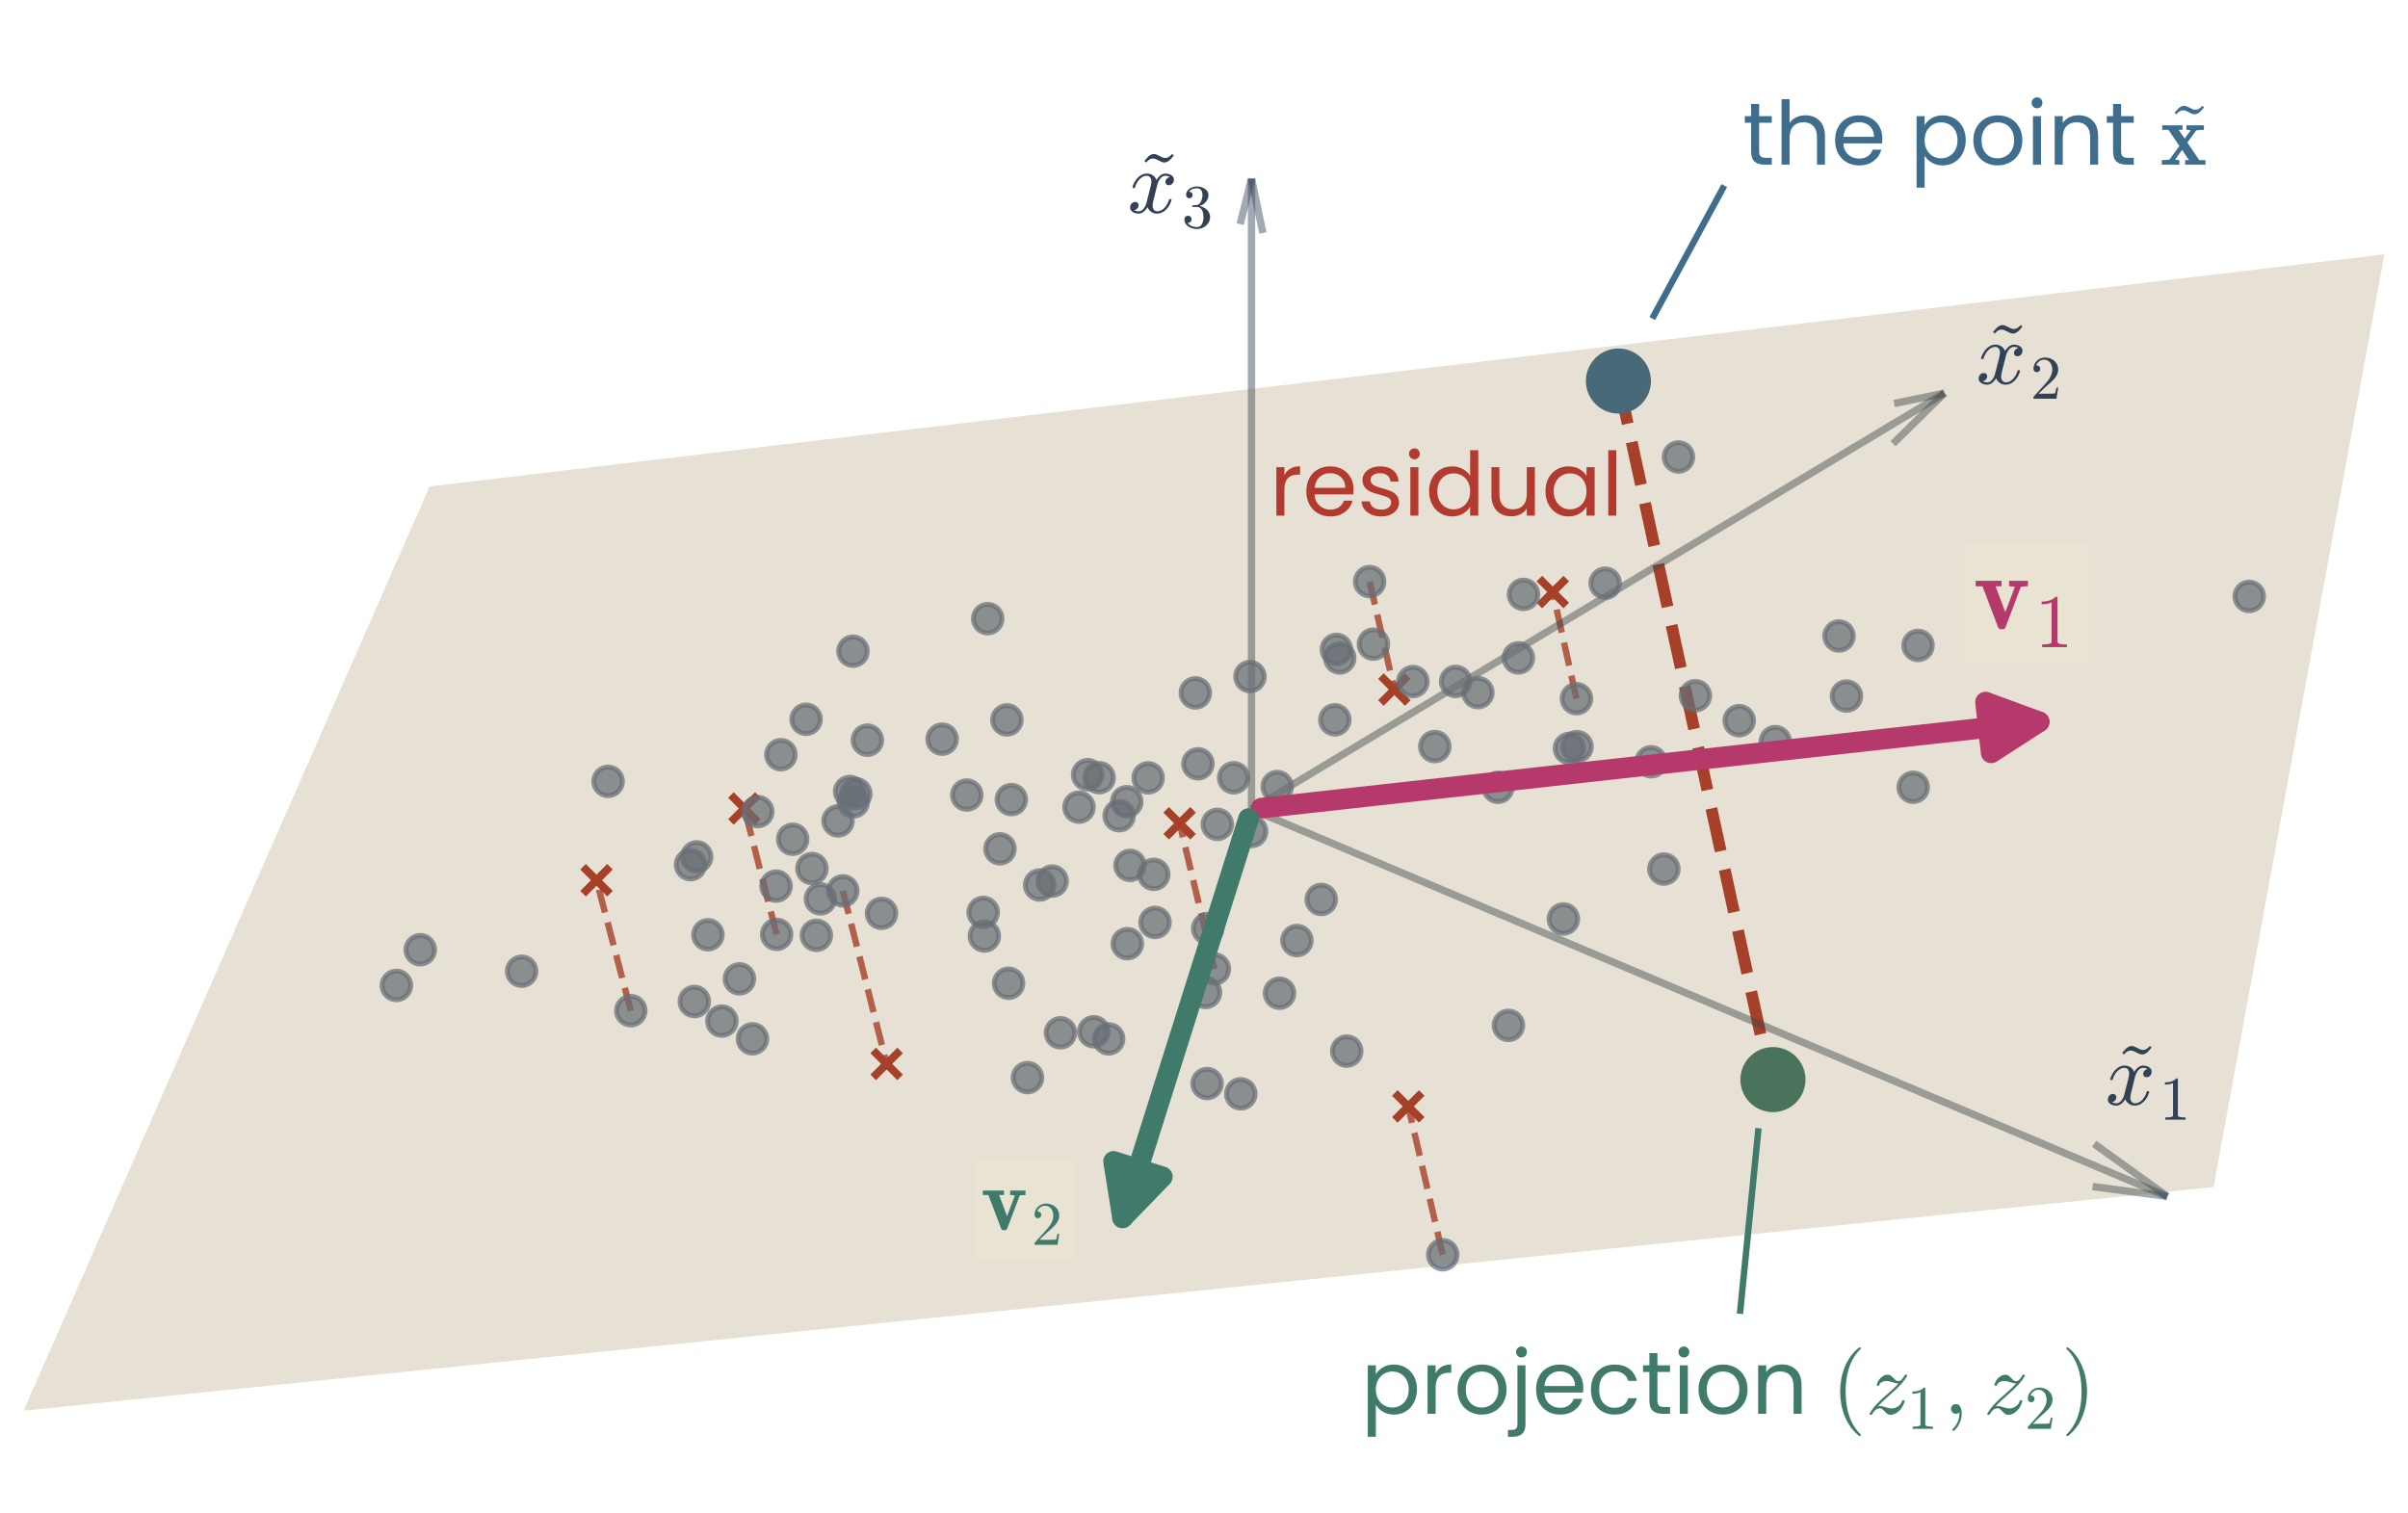
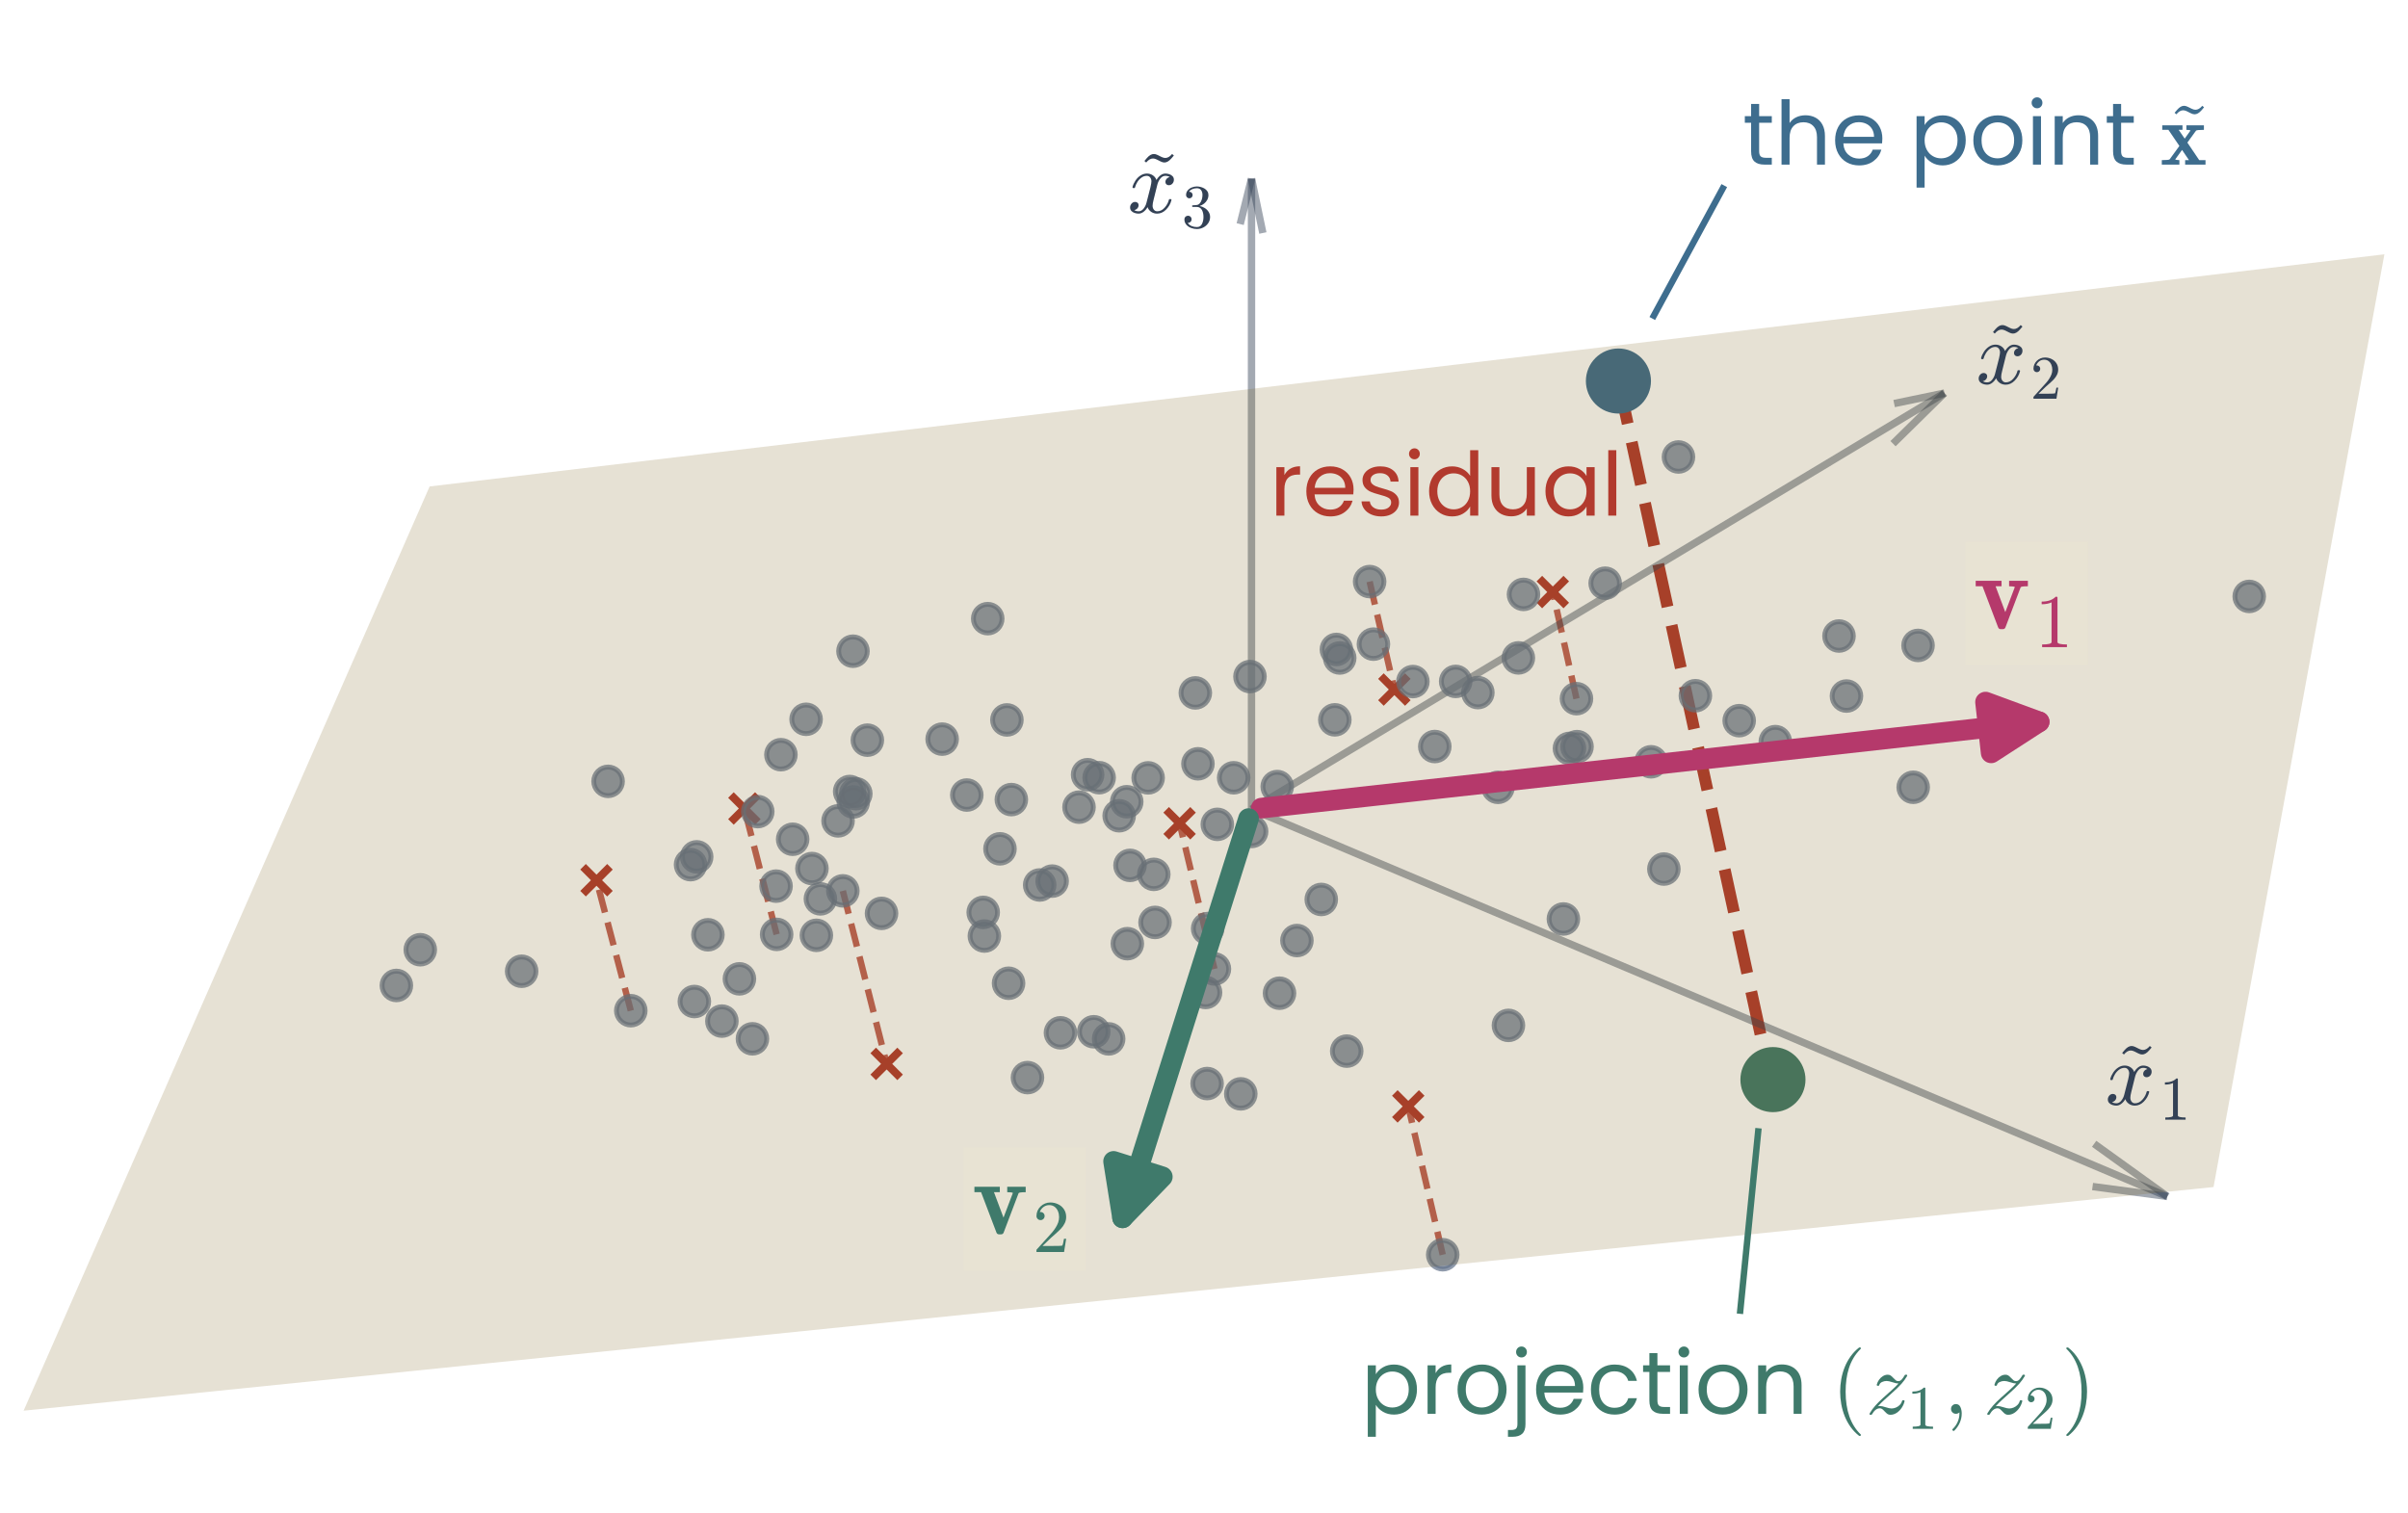
<svg xmlns="http://www.w3.org/2000/svg" xmlns:xlink="http://www.w3.org/1999/xlink" width="490.119pt" height="307.95pt" viewBox="0 0 490.119 307.95" version="1.1" id="svg179">
  <defs id="defs1">
    <style type="text/css" id="style1">*{stroke-linejoin: round; stroke-linecap: butt}</style>
  </defs>
  <g id="figure_1">
    <g id="patch_1">
      <path d="M 0 307.95  L 490.119 307.95  L 490.119 0  L 0 0  L 0 307.95  z " style="fill: none; opacity: 0" id="path1" />
    </g>
    <g id="patch_2">
      <path style="fill: none; opacity: 0" id="path2" />
    </g>
    <g id="axes_1">
      <g id="line2d_1">
        <path d="M 171.551 181.347  L 180.466 216.57  " clip-path="url(#p9cf7cc9d39)" style="fill: none; stroke-dasharray: 4.81,2.08; stroke-dashoffset: 0; stroke: #b23a2e; stroke-opacity: 0.8; stroke-width: 1.3" id="path3" />
      </g>
      <g id="line2d_2">
        <path d="M 247.18 197.246  L 240.094 167.588  " clip-path="url(#p9cf7cc9d39)" style="fill: none; stroke-dasharray: 4.81,2.08; stroke-dashoffset: 0; stroke: #b23a2e; stroke-opacity: 0.8; stroke-width: 1.3" id="path4" />
      </g>
      <g id="line2d_3">
        <path d="M 293.652 255.417  L 286.635 225.224  " clip-path="url(#p9cf7cc9d39)" style="fill: none; stroke-dasharray: 4.81,2.08; stroke-dashoffset: 0; stroke: #b23a2e; stroke-opacity: 0.8; stroke-width: 1.3" id="path5" />
      </g>
      <g id="line2d_4">
        <path d="M 128.391 205.739  L 121.41 179.18  " clip-path="url(#p9cf7cc9d39)" style="fill: none; stroke-dasharray: 4.81,2.08; stroke-dashoffset: 0; stroke: #b23a2e; stroke-opacity: 0.8; stroke-width: 1.3" id="path6" />
      </g>
      <g id="line2d_5">
        <path d="M 158.076 190.204  L 151.511 164.578  " clip-path="url(#p9cf7cc9d39)" style="fill: none; stroke-dasharray: 4.81,2.08; stroke-dashoffset: 0; stroke: #b23a2e; stroke-opacity: 0.8; stroke-width: 1.3" id="path7" />
      </g>
      <g id="line2d_6">
        <path d="M 320.873 142.223  L 316.057 120.519  " clip-path="url(#p9cf7cc9d39)" style="fill: none; stroke-dasharray: 4.81,2.08; stroke-dashoffset: 0; stroke: #b23a2e; stroke-opacity: 0.8; stroke-width: 1.3" id="path8" />
      </g>
      <g id="line2d_7">
        <path d="M 278.773 118.388  L 283.808 140.363  " clip-path="url(#p9cf7cc9d39)" style="fill: none; stroke-dasharray: 4.81,2.08; stroke-dashoffset: 0; stroke: #b23a2e; stroke-opacity: 0.8; stroke-width: 1.3" id="path9" />
      </g>
      <g id="line2d_8">
        <path d="M 329.411 77.562  L 359.362 215.268  " clip-path="url(#p9cf7cc9d39)" style="fill: none; stroke-dasharray: 8.88,3.84; stroke-dashoffset: 0; stroke: #b23a2e; stroke-width: 2.4" id="path10" />
      </g>
      <g id="Path3DCollection_1">
        <defs id="defs10">
          <path id="m18a8444ba0" d="M -2.739 2.739  L 2.739 -2.739  M -2.739 -2.739  L 2.739 2.739  " style="stroke: #b23a2e; stroke-width: 1.6" />
        </defs>
        <g clip-path="url(#p9cf7cc9d39)" id="g10">
          <use xlink:href="#m18a8444ba0" x="316.057" y="120.519" style="fill: #b23a2e; stroke: #b23a2e; stroke-width: 1.6" id="use10" />
        </g>
      </g>
      <g id="Path3DCollection_2">
        <g clip-path="url(#p9cf7cc9d39)" id="g11">
          <use xlink:href="#m18a8444ba0" x="151.511" y="164.578" style="fill: #b23a2e; stroke: #b23a2e; stroke-width: 1.6" id="use11" />
        </g>
      </g>
      <g id="Path3DCollection_3">
        <g clip-path="url(#p9cf7cc9d39)" id="g12">
          <use xlink:href="#m18a8444ba0" x="121.41" y="179.18" style="fill: #b23a2e; stroke: #b23a2e; stroke-width: 1.6" id="use12" />
        </g>
      </g>
      <g id="Path3DCollection_4">
        <g clip-path="url(#p9cf7cc9d39)" id="g13">
          <use xlink:href="#m18a8444ba0" x="283.808" y="140.363" style="fill: #b23a2e; stroke: #b23a2e; stroke-width: 1.6" id="use13" />
        </g>
      </g>
      <g id="Path3DCollection_5">
        <g clip-path="url(#p9cf7cc9d39)" id="g14">
          <use xlink:href="#m18a8444ba0" x="240.094" y="167.588" style="fill: #b23a2e; stroke: #b23a2e; stroke-width: 1.6" id="use14" />
        </g>
      </g>
      <g id="Line3DCollection_1">
        <path d="M 395.774 80.014  L 254.73 164.729  " clip-path="url(#p9cf7cc9d39)" style="fill: none; stroke: #334155; stroke-opacity: 0.45; stroke-width: 1.5" id="path14" />
        <path d="M 395.774 80.014  L 385.303 90.317  " clip-path="url(#p9cf7cc9d39)" style="fill: none; stroke: #334155; stroke-opacity: 0.45; stroke-width: 1.5" id="path15" />
        <path d="M 395.774 80.014  L 385.526 82.149  " clip-path="url(#p9cf7cc9d39)" style="fill: none; stroke: #334155; stroke-opacity: 0.45; stroke-width: 1.5" id="path16" />
      </g>
      <g id="Path3DCollection_6">
        <g clip-path="url(#p9cf7cc9d39)" id="g16">
          <use xlink:href="#m18a8444ba0" x="180.466" y="216.57" style="fill: #b23a2e; stroke: #b23a2e; stroke-width: 1.6" id="use16" />
        </g>
      </g>
      <g id="Line3DCollection_2">
        <path d="M 254.73 36.358  L 254.73 164.729  " clip-path="url(#p9cf7cc9d39)" style="fill: none; stroke: #334155; stroke-opacity: 0.45; stroke-width: 1.5" id="path17" />
        <path d="M 254.73 36.358  L 252.424 45.624  " clip-path="url(#p9cf7cc9d39)" style="fill: none; stroke: #334155; stroke-opacity: 0.45; stroke-width: 1.5" id="path18" />
        <path d="M 254.73 36.358  L 257.039 47.43  " clip-path="url(#p9cf7cc9d39)" style="fill: none; stroke: #334155; stroke-opacity: 0.45; stroke-width: 1.5" id="path19" />
      </g>
      <g id="Path3DCollection_7">
        <defs id="defs19">
          <path id="m11663105b5" d="M 0 2.915  C 0.773 2.915 1.515 2.608 2.062 2.062  C 2.608 1.515 2.915 0.773 2.915 0  C 2.915 -0.773 2.608 -1.515 2.062 -2.062  C 1.515 -2.608 0.773 -2.915 0 -2.915  C -0.773 -2.915 -1.515 -2.608 -2.062 -2.062  C -2.608 -1.515 -2.915 -0.773 -2.915 0  C -2.915 0.773 -2.608 1.515 -2.062 2.062  C -1.515 2.608 -0.773 2.915 0 2.915  z " style="stroke: #64748b; stroke-opacity: 0.72" />
        </defs>
        <g clip-path="url(#p9cf7cc9d39)" id="g118">
          <use xlink:href="#m11663105b5" x="173.614" y="132.562" style="fill: #64748b; fill-opacity: 0.72; stroke: #64748b; stroke-opacity: 0.72" id="use19" />
          <use xlink:href="#m11663105b5" x="123.769" y="159.054" style="fill: #64748b; fill-opacity: 0.72; stroke: #64748b; stroke-opacity: 0.72" id="use20" />
          <use xlink:href="#m11663105b5" x="201.04" y="125.934" style="fill: #64748b; fill-opacity: 0.72; stroke: #64748b; stroke-opacity: 0.72" id="use21" />
          <use xlink:href="#m11663105b5" x="341.632" y="93.023" style="fill: #64748b; fill-opacity: 0.72; stroke: #64748b; stroke-opacity: 0.72" id="use22" />
          <use xlink:href="#m11663105b5" x="320.873" y="142.223" style="fill: #64748b; fill-opacity: 0.72; stroke: #64748b; stroke-opacity: 0.72" id="use23" />
          <use xlink:href="#m11663105b5" x="271.691" y="146.53" style="fill: #64748b; fill-opacity: 0.72; stroke: #64748b; stroke-opacity: 0.72" id="use24" />
          <use xlink:href="#m11663105b5" x="174.192" y="161.57" style="fill: #64748b; fill-opacity: 0.72; stroke: #64748b; stroke-opacity: 0.72" id="use25" />
          <use xlink:href="#m11663105b5" x="158.945" y="153.626" style="fill: #64748b; fill-opacity: 0.72; stroke: #64748b; stroke-opacity: 0.72" id="use26" />
          <use xlink:href="#m11663105b5" x="158.076" y="190.204" style="fill: #64748b; fill-opacity: 0.72; stroke: #64748b; stroke-opacity: 0.72" id="use27" />
          <use xlink:href="#m11663105b5" x="229.333" y="163.201" style="fill: #64748b; fill-opacity: 0.72; stroke: #64748b; stroke-opacity: 0.72" id="use28" />
          <use xlink:href="#m11663105b5" x="164.071" y="146.421" style="fill: #64748b; fill-opacity: 0.72; stroke: #64748b; stroke-opacity: 0.72" id="use29" />
          <use xlink:href="#m11663105b5" x="287.576" y="138.741" style="fill: #64748b; fill-opacity: 0.72; stroke: #64748b; stroke-opacity: 0.72" id="use30" />
          <use xlink:href="#m11663105b5" x="221.37" y="157.7" style="fill: #64748b; fill-opacity: 0.72; stroke: #64748b; stroke-opacity: 0.72" id="use31" />
          <use xlink:href="#m11663105b5" x="154.233" y="165.213" style="fill: #64748b; fill-opacity: 0.72; stroke: #64748b; stroke-opacity: 0.72" id="use32" />
          <use xlink:href="#m11663105b5" x="196.779" y="161.841" style="fill: #64748b; fill-opacity: 0.72; stroke: #64748b; stroke-opacity: 0.72" id="use33" />
          <use xlink:href="#m11663105b5" x="128.391" y="205.739" style="fill: #64748b; fill-opacity: 0.72; stroke: #64748b; stroke-opacity: 0.72" id="use34" />
          <use xlink:href="#m11663105b5" x="191.762" y="150.46" style="fill: #64748b; fill-opacity: 0.72; stroke: #64748b; stroke-opacity: 0.72" id="use35" />
          <use xlink:href="#m11663105b5" x="243.296" y="141.051" style="fill: #64748b; fill-opacity: 0.72; stroke: #64748b; stroke-opacity: 0.72" id="use36" />
          <use xlink:href="#m11663105b5" x="170.574" y="167.1" style="fill: #64748b; fill-opacity: 0.72; stroke: #64748b; stroke-opacity: 0.72" id="use37" />
          <use xlink:href="#m11663105b5" x="161.338" y="170.842" style="fill: #64748b; fill-opacity: 0.72; stroke: #64748b; stroke-opacity: 0.72" id="use38" />
          <use xlink:href="#m11663105b5" x="172.94" y="161.123" style="fill: #64748b; fill-opacity: 0.72; stroke: #64748b; stroke-opacity: 0.72" id="use39" />
          <use xlink:href="#m11663105b5" x="309.046" y="133.923" style="fill: #64748b; fill-opacity: 0.72; stroke: #64748b; stroke-opacity: 0.72" id="use40" />
          <use xlink:href="#m11663105b5" x="176.542" y="150.669" style="fill: #64748b; fill-opacity: 0.72; stroke: #64748b; stroke-opacity: 0.72" id="use41" />
          <use xlink:href="#m11663105b5" x="296.288" y="138.712" style="fill: #64748b; fill-opacity: 0.72; stroke: #64748b; stroke-opacity: 0.72" id="use42" />
          <use xlink:href="#m11663105b5" x="254.415" y="137.726" style="fill: #64748b; fill-opacity: 0.72; stroke: #64748b; stroke-opacity: 0.72" id="use43" />
          <use xlink:href="#m11663105b5" x="106.177" y="197.711" style="fill: #64748b; fill-opacity: 0.72; stroke: #64748b; stroke-opacity: 0.72" id="use44" />
          <use xlink:href="#m11663105b5" x="233.69" y="158.343" style="fill: #64748b; fill-opacity: 0.72; stroke: #64748b; stroke-opacity: 0.72" id="use45" />
          <use xlink:href="#m11663105b5" x="259.961" y="160.116" style="fill: #64748b; fill-opacity: 0.72; stroke: #64748b; stroke-opacity: 0.72" id="use46" />
          <use xlink:href="#m11663105b5" x="279.545" y="131.125" style="fill: #64748b; fill-opacity: 0.72; stroke: #64748b; stroke-opacity: 0.72" id="use47" />
          <use xlink:href="#m11663105b5" x="179.424" y="185.928" style="fill: #64748b; fill-opacity: 0.72; stroke: #64748b; stroke-opacity: 0.72" id="use48" />
          <use xlink:href="#m11663105b5" x="205.848" y="162.766" style="fill: #64748b; fill-opacity: 0.72; stroke: #64748b; stroke-opacity: 0.72" id="use49" />
          <use xlink:href="#m11663105b5" x="165.258" y="176.803" style="fill: #64748b; fill-opacity: 0.72; stroke: #64748b; stroke-opacity: 0.72" id="use50" />
          <use xlink:href="#m11663105b5" x="374.306" y="129.468" style="fill: #64748b; fill-opacity: 0.72; stroke: #64748b; stroke-opacity: 0.72" id="use51" />
          <use xlink:href="#m11663105b5" x="278.773" y="118.388" style="fill: #64748b; fill-opacity: 0.72; stroke: #64748b; stroke-opacity: 0.72" id="use52" />
          <use xlink:href="#m11663105b5" x="141.8" y="174.422" style="fill: #64748b; fill-opacity: 0.72; stroke: #64748b; stroke-opacity: 0.72" id="use53" />
          <use xlink:href="#m11663105b5" x="227.791" y="166.055" style="fill: #64748b; fill-opacity: 0.72; stroke: #64748b; stroke-opacity: 0.72" id="use54" />
          <use xlink:href="#m11663105b5" x="247.18" y="197.246" style="fill: #64748b; fill-opacity: 0.72; stroke: #64748b; stroke-opacity: 0.72" id="use55" />
          <use xlink:href="#m11663105b5" x="272.008" y="132.204" style="fill: #64748b; fill-opacity: 0.72; stroke: #64748b; stroke-opacity: 0.72" id="use56" />
          <use xlink:href="#m11663105b5" x="326.713" y="118.72" style="fill: #64748b; fill-opacity: 0.72; stroke: #64748b; stroke-opacity: 0.72" id="use57" />
          <use xlink:href="#m11663105b5" x="204.944" y="146.55" style="fill: #64748b; fill-opacity: 0.72; stroke: #64748b; stroke-opacity: 0.72" id="use58" />
          <use xlink:href="#m11663105b5" x="310.089" y="120.998" style="fill: #64748b; fill-opacity: 0.72; stroke: #64748b; stroke-opacity: 0.72" id="use59" />
          <use xlink:href="#m11663105b5" x="272.684" y="133.941" style="fill: #64748b; fill-opacity: 0.72; stroke: #64748b; stroke-opacity: 0.72" id="use60" />
          <use xlink:href="#m11663105b5" x="173.678" y="163.241" style="fill: #64748b; fill-opacity: 0.72; stroke: #64748b; stroke-opacity: 0.72" id="use61" />
          <use xlink:href="#m11663105b5" x="85.541" y="193.33" style="fill: #64748b; fill-opacity: 0.72; stroke: #64748b; stroke-opacity: 0.72" id="use62" />
          <use xlink:href="#m11663105b5" x="150.5" y="199.255" style="fill: #64748b; fill-opacity: 0.72; stroke: #64748b; stroke-opacity: 0.72" id="use63" />
          <use xlink:href="#m11663105b5" x="292.036" y="151.967" style="fill: #64748b; fill-opacity: 0.72; stroke: #64748b; stroke-opacity: 0.72" id="use64" />
          <use xlink:href="#m11663105b5" x="146.932" y="207.86" style="fill: #64748b; fill-opacity: 0.72; stroke: #64748b; stroke-opacity: 0.72" id="use65" />
          <use xlink:href="#m11663105b5" x="319.441" y="152.343" style="fill: #64748b; fill-opacity: 0.72; stroke: #64748b; stroke-opacity: 0.72" id="use66" />
          <use xlink:href="#m11663105b5" x="166.165" y="190.396" style="fill: #64748b; fill-opacity: 0.72; stroke: #64748b; stroke-opacity: 0.72" id="use67" />
          <use xlink:href="#m11663105b5" x="223.716" y="158.308" style="fill: #64748b; fill-opacity: 0.72; stroke: #64748b; stroke-opacity: 0.72" id="use68" />
          <use xlink:href="#m11663105b5" x="234.841" y="177.988" style="fill: #64748b; fill-opacity: 0.72; stroke: #64748b; stroke-opacity: 0.72" id="use69" />
          <use xlink:href="#m11663105b5" x="254.752" y="169.253" style="fill: #64748b; fill-opacity: 0.72; stroke: #64748b; stroke-opacity: 0.72" id="use70" />
          <use xlink:href="#m11663105b5" x="247.771" y="167.809" style="fill: #64748b; fill-opacity: 0.72; stroke: #64748b; stroke-opacity: 0.72" id="use71" />
          <use xlink:href="#m11663105b5" x="219.618" y="164.306" style="fill: #64748b; fill-opacity: 0.72; stroke: #64748b; stroke-opacity: 0.72" id="use72" />
          <use xlink:href="#m11663105b5" x="144.087" y="190.285" style="fill: #64748b; fill-opacity: 0.72; stroke: #64748b; stroke-opacity: 0.72" id="use73" />
          <use xlink:href="#m11663105b5" x="229.455" y="192.099" style="fill: #64748b; fill-opacity: 0.72; stroke: #64748b; stroke-opacity: 0.72" id="use74" />
          <use xlink:href="#m11663105b5" x="211.612" y="180.149" style="fill: #64748b; fill-opacity: 0.72; stroke: #64748b; stroke-opacity: 0.72" id="use75" />
          <use xlink:href="#m11663105b5" x="300.799" y="140.985" style="fill: #64748b; fill-opacity: 0.72; stroke: #64748b; stroke-opacity: 0.72" id="use76" />
          <use xlink:href="#m11663105b5" x="157.955" y="180.383" style="fill: #64748b; fill-opacity: 0.72; stroke: #64748b; stroke-opacity: 0.72" id="use77" />
          <use xlink:href="#m11663105b5" x="80.679" y="200.602" style="fill: #64748b; fill-opacity: 0.72; stroke: #64748b; stroke-opacity: 0.72" id="use78" />
          <use xlink:href="#m11663105b5" x="353.991" y="146.703" style="fill: #64748b; fill-opacity: 0.72; stroke: #64748b; stroke-opacity: 0.72" id="use79" />
          <use xlink:href="#m11663105b5" x="390.394" y="131.385" style="fill: #64748b; fill-opacity: 0.72; stroke: #64748b; stroke-opacity: 0.72" id="use80" />
          <use xlink:href="#m11663105b5" x="338.662" y="176.908" style="fill: #64748b; fill-opacity: 0.72; stroke: #64748b; stroke-opacity: 0.72" id="use81" />
          <use xlink:href="#m11663105b5" x="214.152" y="179.361" style="fill: #64748b; fill-opacity: 0.72; stroke: #64748b; stroke-opacity: 0.72" id="use82" />
          <use xlink:href="#m11663105b5" x="200.121" y="185.729" style="fill: #64748b; fill-opacity: 0.72; stroke: #64748b; stroke-opacity: 0.72" id="use83" />
          <use xlink:href="#m11663105b5" x="203.531" y="172.788" style="fill: #64748b; fill-opacity: 0.72; stroke: #64748b; stroke-opacity: 0.72" id="use84" />
          <use xlink:href="#m11663105b5" x="229.999" y="176.159" style="fill: #64748b; fill-opacity: 0.72; stroke: #64748b; stroke-opacity: 0.72" id="use85" />
          <use xlink:href="#m11663105b5" x="336.046" y="155.072" style="fill: #64748b; fill-opacity: 0.72; stroke: #64748b; stroke-opacity: 0.72" id="use86" />
          <use xlink:href="#m11663105b5" x="153.151" y="211.462" style="fill: #64748b; fill-opacity: 0.72; stroke: #64748b; stroke-opacity: 0.72" id="use87" />
          <use xlink:href="#m11663105b5" x="243.825" y="155.481" style="fill: #64748b; fill-opacity: 0.72; stroke: #64748b; stroke-opacity: 0.72" id="use88" />
          <use xlink:href="#m11663105b5" x="251.099" y="158.325" style="fill: #64748b; fill-opacity: 0.72; stroke: #64748b; stroke-opacity: 0.72" id="use89" />
          <use xlink:href="#m11663105b5" x="375.825" y="141.689" style="fill: #64748b; fill-opacity: 0.72; stroke: #64748b; stroke-opacity: 0.72" id="use90" />
          <use xlink:href="#m11663105b5" x="140.555" y="176.009" style="fill: #64748b; fill-opacity: 0.72; stroke: #64748b; stroke-opacity: 0.72" id="use91" />
          <use xlink:href="#m11663105b5" x="260.43" y="202.179" style="fill: #64748b; fill-opacity: 0.72; stroke: #64748b; stroke-opacity: 0.72" id="use92" />
          <use xlink:href="#m11663105b5" x="268.926" y="183.096" style="fill: #64748b; fill-opacity: 0.72; stroke: #64748b; stroke-opacity: 0.72" id="use93" />
          <use xlink:href="#m11663105b5" x="320.983" y="151.987" style="fill: #64748b; fill-opacity: 0.72; stroke: #64748b; stroke-opacity: 0.72" id="use94" />
          <use xlink:href="#m11663105b5" x="245.808" y="189.021" style="fill: #64748b; fill-opacity: 0.72; stroke: #64748b; stroke-opacity: 0.72" id="use95" />
          <use xlink:href="#m11663105b5" x="245.376" y="202.03" style="fill: #64748b; fill-opacity: 0.72; stroke: #64748b; stroke-opacity: 0.72" id="use96" />
          <use xlink:href="#m11663105b5" x="235.093" y="187.77" style="fill: #64748b; fill-opacity: 0.72; stroke: #64748b; stroke-opacity: 0.72" id="use97" />
          <use xlink:href="#m11663105b5" x="345.076" y="141.623" style="fill: #64748b; fill-opacity: 0.72; stroke: #64748b; stroke-opacity: 0.72" id="use98" />
          <use xlink:href="#m11663105b5" x="457.801" y="121.408" style="fill: #64748b; fill-opacity: 0.72; stroke: #64748b; stroke-opacity: 0.72" id="use99" />
          <use xlink:href="#m11663105b5" x="225.655" y="211.478" style="fill: #64748b; fill-opacity: 0.72; stroke: #64748b; stroke-opacity: 0.72" id="use100" />
          <use xlink:href="#m11663105b5" x="389.41" y="160.261" style="fill: #64748b; fill-opacity: 0.72; stroke: #64748b; stroke-opacity: 0.72" id="use101" />
          <use xlink:href="#m11663105b5" x="166.984" y="182.973" style="fill: #64748b; fill-opacity: 0.72; stroke: #64748b; stroke-opacity: 0.72" id="use102" />
          <use xlink:href="#m11663105b5" x="361.344" y="150.968" style="fill: #64748b; fill-opacity: 0.72; stroke: #64748b; stroke-opacity: 0.72" id="use103" />
          <use xlink:href="#m11663105b5" x="215.845" y="210.24" style="fill: #64748b; fill-opacity: 0.72; stroke: #64748b; stroke-opacity: 0.72" id="use104" />
          <use xlink:href="#m11663105b5" x="304.891" y="160.273" style="fill: #64748b; fill-opacity: 0.72; stroke: #64748b; stroke-opacity: 0.72" id="use105" />
          <use xlink:href="#m11663105b5" x="200.357" y="190.541" style="fill: #64748b; fill-opacity: 0.72; stroke: #64748b; stroke-opacity: 0.72" id="use106" />
          <use xlink:href="#m11663105b5" x="318.208" y="187.072" style="fill: #64748b; fill-opacity: 0.72; stroke: #64748b; stroke-opacity: 0.72" id="use107" />
          <use xlink:href="#m11663105b5" x="141.327" y="203.873" style="fill: #64748b; fill-opacity: 0.72; stroke: #64748b; stroke-opacity: 0.72" id="use108" />
          <use xlink:href="#m11663105b5" x="209.132" y="219.36" style="fill: #64748b; fill-opacity: 0.72; stroke: #64748b; stroke-opacity: 0.72" id="use109" />
          <use xlink:href="#m11663105b5" x="252.547" y="222.668" style="fill: #64748b; fill-opacity: 0.72; stroke: #64748b; stroke-opacity: 0.72" id="use110" />
          <use xlink:href="#m11663105b5" x="263.971" y="191.458" style="fill: #64748b; fill-opacity: 0.72; stroke: #64748b; stroke-opacity: 0.72" id="use111" />
          <use xlink:href="#m11663105b5" x="222.621" y="210.026" style="fill: #64748b; fill-opacity: 0.72; stroke: #64748b; stroke-opacity: 0.72" id="use112" />
          <use xlink:href="#m11663105b5" x="245.689" y="220.571" style="fill: #64748b; fill-opacity: 0.72; stroke: #64748b; stroke-opacity: 0.72" id="use113" />
          <use xlink:href="#m11663105b5" x="205.282" y="200.153" style="fill: #64748b; fill-opacity: 0.72; stroke: #64748b; stroke-opacity: 0.72" id="use114" />
          <use xlink:href="#m11663105b5" x="171.551" y="181.347" style="fill: #64748b; fill-opacity: 0.72; stroke: #64748b; stroke-opacity: 0.72" id="use115" />
          <use xlink:href="#m11663105b5" x="307.024" y="208.73" style="fill: #64748b; fill-opacity: 0.72; stroke: #64748b; stroke-opacity: 0.72" id="use116" />
          <use xlink:href="#m11663105b5" x="274.108" y="213.97" style="fill: #64748b; fill-opacity: 0.72; stroke: #64748b; stroke-opacity: 0.72" id="use117" />
          <use xlink:href="#m11663105b5" x="293.652" y="255.417" style="fill: #64748b; fill-opacity: 0.72; stroke: #64748b; stroke-opacity: 0.72" id="use118" />
        </g>
      </g>
      <g id="Path3DCollection_8">
        <g clip-path="url(#p9cf7cc9d39)" id="g119">
          <use xlink:href="#m18a8444ba0" x="286.635" y="225.224" style="fill: #b23a2e; stroke: #b23a2e; stroke-width: 1.6" id="use119" />
        </g>
      </g>
      <g id="Line3DCollection_3">
        <path d="M 441.138 243.559  L 254.73 164.729  " clip-path="url(#p9cf7cc9d39)" style="fill: none; stroke: #334155; stroke-opacity: 0.45; stroke-width: 1.5" id="path119" />
        <path d="M 441.138 243.559  L 425.914 241.536  " clip-path="url(#p9cf7cc9d39)" style="fill: none; stroke: #334155; stroke-opacity: 0.45; stroke-width: 1.5" id="path120" />
        <path d="M 441.138 243.559  L 426.236 232.834  " clip-path="url(#p9cf7cc9d39)" style="fill: none; stroke: #334155; stroke-opacity: 0.45; stroke-width: 1.5" id="path121" />
      </g>
      <g id="Path3DCollection_9" transform="translate(1.5,4.5)">
        <defs id="defs121">
          <path id="m1f8fed780f" d="m 0,6.124 c 1.624,0 3.182,-0.645 4.33,-1.794 C 5.478,3.182 6.124,1.624 6.124,0 6.124,-1.624 5.478,-3.182 4.33,-4.33 3.182,-5.478 1.624,-6.124 0,-6.124 c -1.624,0 -3.182,0.645 -4.33,1.794 C -5.478,-3.182 -6.124,-1.624 -6.124,0 c 0,1.624 0.645,3.182 1.794,4.33 C -3.182,5.478 -1.624,6.124 0,6.124 Z" style="stroke:#3f7a6b" />
        </defs>
        <g clip-path="url(#p9cf7cc9d39)" id="g121">
          <use xlink:href="#m1f8fed780f" x="359.362" y="215.268" style="fill:#3f7a6b;stroke:#3f7a6b" id="use121" />
        </g>
      </g>
      <g id="Path3DCollection_10">
        <defs id="defs122">
          <path id="me0e3ac54c9" d="M 0 6.124  C 1.624 6.124 3.182 5.478 4.33 4.33  C 5.478 3.182 6.124 1.624 6.124 0  C 6.124 -1.624 5.478 -3.182 4.33 -4.33  C 3.182 -5.478 1.624 -6.124 0 -6.124  C -1.624 -6.124 -3.182 -5.478 -4.33 -4.33  C -5.478 -3.182 -6.124 -1.624 -6.124 0  C -6.124 1.624 -5.478 3.182 -4.33 4.33  C -3.182 5.478 -1.624 6.124 0 6.124  z " style="stroke: #3e6d8e" />
        </defs>
        <g clip-path="url(#p9cf7cc9d39)" id="g122">
          <use xlink:href="#me0e3ac54c9" x="329.411" y="77.562" style="fill: #3e6d8e; stroke: #3e6d8e" id="use122" />
        </g>
      </g>
      <g id="Poly3DCollection_1">
        <path d="M 87.449 99.024  L 485.314 51.768  L 450.537 241.638  L 4.805 287.164  z " clip-path="url(#p9cf7cc9d39)" style="fill: #785d15; fill-opacity: 0.18" id="path122" />
      </g>
    </g>
    <g id="patch_3">
      <path d="M 256.72 164.508  Q 338.214 155.464 415.041 146.938  " style="fill: none; stroke: #b5396b; stroke-width: 4.2; stroke-linecap: round" id="path123" />
      <path d="M 404.131 142.917  L 415.041 146.938  L 405.278 153.254  z " style="fill: #b5396b; stroke: #b5396b; stroke-width: 4.2; stroke-linecap: round" id="path124" />
    </g>
    <g id="patch_4">
      <path d="M 254.129 166.634  Q 240.6 209.506 228.485 247.9  " style="fill: none; stroke: #3f7a6b; stroke-width: 4.2; stroke-linecap: round" id="path125" />
      <path d="M 236.574 239.547  L 228.485 247.9  L 226.656 236.417  z " style="fill: #3f7a6b; stroke: #3f7a6b; stroke-width: 4.2; stroke-linecap: round" id="path126" />
    </g>
    <g id="line2d_9">
      <path d="M 336.612 64.267  L 350.648 38.354  " style="fill: none; stroke: #3e6d8e; stroke-width: 1.3; stroke-linecap: square" id="path127" />
    </g>
    <g id="line2d_10">
      <path d="M 357.858 230.313  L 354.209 266.796  " style="fill: none; stroke: #3f7a6b; stroke-width: 1.3; stroke-linecap: square" id="path128" />
    </g>
    <g id="text_1" transform="translate(7.797352,2.784769)">
      <g id="patch_5">
        <path d="m 392.307,132.601 h 24.86 v -25.08 h -24.86 z" style="opacity:0.85;fill:#e9e3d2" id="path129" />
      </g>
      <g style="fill:#b5396b" transform="matrix(0.22,0,0,-0.22,393.8466,125.3406)" id="g130">
        <defs id="defs129">
          <path id="Cmb10-76" d="M 1466,91 544,2516 H 141 v 325 h 1531 v -325 h -353 l 575,-1532 562,1479 q 0,31 -114,42 -114,11 -223,11 v 325 h 1112 v -325 q -403,0 -428,-60 L 1906,91 Q 1866,-25 1741,-25 h -110 q -125,0 -165,116 z" transform="scale(0.015625)" />
          <path id="Cmr10-31" d="m 594,0 v 225 q 800,0 800,203 V 3788 Q 1063,3628 556,3628 v 225 q 785,0 1185,410 h 90 q 22,0 42,-18 21,-17 21,-39 V 428 q 0,-203 800,-203 V 0 Z" transform="scale(0.015625)" />
        </defs>
        <use xlink:href="#Cmb10-76" transform="translate(0,0.609375)" id="use129" />
        <use xlink:href="#Cmr10-31" transform="matrix(0.7,0,0,0.7,57.14969,-16.39688)" id="use130" />
      </g>
    </g>
-     <g id="text_2" transform="translate(-85.21392,23.94901)">
+     <g id="text_2" transform="translate(-85.21392,23.94901) translate(293.768,222.1791) scale(1.201) translate(-293.768,-222.1791)">
      <g id="patch_6">
        <path d="m 283.418,232.619 h 20.7 v -20.88 h -20.7 z" style="opacity:0.85;fill:#e9e3d2" id="path130" />
      </g>
      <g style="fill:#3f7a6b" transform="matrix(0.18,0,0,-0.18,284.858,226.4991)" id="g132">
        <defs id="defs130">
          <path id="Cmr10-32" d="m 319,0 v 172 q 0,16 12,34 l 994,1100 q 225,244 365,409 141,166 278,382 138,216 218,439 80,223 80,473 0,263 -97,502 -97,239 -289,383 -192,144 -464,144 -278,0 -500,-168 -222,-167 -313,-432 25,6 69,6 144,0 245,-97 102,-97 102,-250 0,-147 -102,-249 -101,-101 -245,-101 -150,0 -252,104 -101,105 -101,246 0,241 90,451 91,211 261,375 171,165 385,252 214,88 454,88 366,0 681,-155 316,-155 500,-438 185,-282 185,-661 0,-278 -122,-528 -122,-250 -313,-455 -190,-204 -487,-464 -297,-259 -390,-346 L 838,519 h 615 q 453,0 758,7 305,8 323,24 75,81 154,591 h 187 L 2694,0 Z" transform="scale(0.015625)" />
        </defs>
        <use xlink:href="#Cmb10-76" transform="translate(0,0.609375)" id="use131" />
        <use xlink:href="#Cmr10-32" transform="matrix(0.7,0,0,0.7,57.14969,-16.39688)" id="use132" />
      </g>
    </g>
    <g id="text_3" transform="translate(-7.5,12)">
      <g style="fill:#3e6d8e" transform="matrix(0.18,0,0,-0.18,362.1707,21.67212)" id="g144">
        <defs id="defs132">
          <path id="Poppins-Regular-74" d="M 1203,3027 V 960 q 0,-256 109,-362 109,-105 378,-105 h 428 V 0 H 1594 Q 1107,0 864,224 621,448 621,960 V 3027 H 166 v 480 h 455 v 883 h 582 v -883 h 915 v -480 z" transform="scale(0.015625)" />
          <path id="Poppins-Regular-68" d="m 2234,3571 q 396,0 716,-170 320,-169 502,-508 183,-339 183,-826 V 0 h -576 v 1984 q 0,525 -263,803 -262,279 -716,279 -461,0 -733,-288 -272,-288 -272,-839 V 0 H 493 v 4736 h 582 V 3008 q 173,269 477,416 304,147 682,147 z" transform="scale(0.015625)" />
          <path id="Poppins-Regular-65" d="m 3693,1888 q 0,-166 -19,-352 H 870 q 32,-518 355,-810 324,-291 785,-291 377,0 630,176 253,176 355,471 h 627 Q 3482,576 3059,259 2637,-58 2010,-58 q -500,0 -894,224 -393,224 -617,637 -224,413 -224,957 0,544 217,953 218,410 612,631 394,221 906,221 499,0 883,-218 384,-217 592,-598 208,-381 208,-861 z m -602,122 q 0,332 -147,572 -147,240 -400,365 -253,125 -560,125 -442,0 -752,-282 -310,-281 -355,-780 z" transform="scale(0.015625)" />
          <path id="Poppins-Regular-20" transform="scale(0.015625)" d="" />
          <path id="Poppins-Regular-70" d="m 1075,2861 q 173,301 515,502 343,202 797,202 467,0 848,-224 381,-224 598,-631 218,-406 218,-944 0,-531 -218,-947 Q 3616,403 3235,172 2854,-58 2387,-58 1939,-58 1596,144 1254,346 1075,646 V -1664 H 493 v 5171 h 582 z M 3456,1766 q 0,397 -160,691 -160,295 -432,448 -272,154 -598,154 -320,0 -592,-157 -272,-156 -436,-454 -163,-298 -163,-688 0,-397 163,-695 164,-297 436,-454 272,-157 592,-157 326,0 598,157 272,157 432,454 160,298 160,701 z" transform="scale(0.015625)" />
          <path id="Poppins-Regular-6f" d="m 2022,-58 q -492,0 -892,224 -400,224 -628,637 -227,413 -227,957 0,538 233,950 234,413 637,634 404,221 903,221 499,0 902,-221 404,-221 637,-631 234,-409 234,-953 0,-544 -240,-957 Q 3341,390 2931,166 2522,-58 2022,-58 Z m 0,512 q 314,0 589,147 275,148 445,442 170,295 170,717 0,422 -167,716 -166,295 -435,439 -269,144 -582,144 -320,0 -586,-144 -266,-144 -426,-439 -160,-294 -160,-716 0,-429 157,-724 157,-294 419,-438 263,-144 576,-144 z" transform="scale(0.015625)" />
          <path id="Poppins-Regular-69" d="m 794,4077 q -167,0 -282,115 -115,115 -115,282 0,166 115,281 115,115 282,115 160,0 272,-115 112,-115 112,-281 0,-167 -112,-282 -112,-115 -272,-115 z m 281,-570 V 0 H 493 v 3507 z" transform="scale(0.015625)" />
          <path id="Poppins-Regular-6e" d="m 2202,3571 q 640,0 1036,-387 397,-387 397,-1117 V 0 h -576 v 1984 q 0,525 -263,803 -262,279 -716,279 -461,0 -733,-288 -272,-288 -272,-839 V 0 H 493 v 3507 h 582 v -499 q 173,269 470,416 298,147 657,147 z" transform="scale(0.015625)" />
          <path id="Cmr10-7e" d="m 531,3769 185,219 q 250,287 500,287 122,0 267,-72 145,-72 290,-144 146,-71 268,-71 256,0 493,287 l 129,-109 -185,-216 q -253,-291 -500,-291 -122,0 -267,73 -145,74 -291,146 -145,72 -267,72 -256,0 -494,-291 z" transform="scale(0.015625)" />
          <path id="Cmb10-78" d="m 109,0 v 325 q 519,0 569,59 l 703,966 -793,1166 H 141 v 325 h 1465 v -325 h -275 l 435,-635 415,582 q 0,28 -109,40 -109,13 -184,13 v 325 h 1268 v -325 q -518,0 -572,-60 L 1959,1594 2816,325 h 456 V 0 H 1797 v 325 h 278 l -500,738 -494,-685 q 0,-22 112,-38 113,-15 188,-15 V 0 Z" transform="scale(0.015625)" />
        </defs>
        <use xlink:href="#Poppins-Regular-74" transform="translate(0,0.90625)" id="use133" />
        <use xlink:href="#Poppins-Regular-68" transform="translate(36.39999,0.90625)" id="use134" />
        <use xlink:href="#Poppins-Regular-65" transform="translate(100.4,0.90625)" id="use135" />
        <use xlink:href="#Poppins-Regular-20" transform="translate(162.4,0.90625)" id="use136" />
        <use xlink:href="#Poppins-Regular-70" transform="translate(189.1,0.90625)" id="use137" />
        <use xlink:href="#Poppins-Regular-6f" transform="translate(256.7,0.90625)" id="use138" />
        <use xlink:href="#Poppins-Regular-69" transform="translate(320.6999,0.90625)" id="use139" />
        <use xlink:href="#Poppins-Regular-6e" transform="translate(345.2999,0.90625)" id="use140" />
        <use xlink:href="#Poppins-Regular-74" transform="translate(409.2999,0.90625)" id="use141" />
        <use xlink:href="#Poppins-Regular-20" transform="translate(445.6999,0.90625)" id="use142" />
        <use xlink:href="#Cmr10-7e" transform="translate(480.2744,0.625)" id="use143" />
        <use xlink:href="#Cmb10-78" transform="translate(472.3999,0.90625)" id="use144" />
      </g>
    </g>
    <g id="text_4" transform="translate(0,-7.5)">
      <g style="fill:#3f7a6b" transform="matrix(0.18,0,0,-0.18,277.012,295.4581)" id="g162">
        <defs id="defs144">
          <path id="Poppins-Regular-72" d="m 1075,2938 q 154,300 438,466 285,167 695,167 v -601 h -154 q -979,0 -979,-1063 V 0 H 493 v 3507 h 582 z" transform="scale(0.015625)" />
          <path id="Poppins-Regular-6a" d="m 806,4077 q -166,0 -278,115 -112,115 -112,282 0,166 112,281 112,115 278,115 167,0 279,-115 112,-115 112,-281 0,-167 -112,-282 -112,-115 -279,-115 z m 288,-4839 q 0,-467 -237,-684 -236,-218 -691,-218 h -339 v 493 H 70 q 244,0 343,96 99,96 99,326 v 4256 h 582 z" transform="scale(0.015625)" />
          <path id="Poppins-Regular-63" d="m 275,1760 q 0,544 217,950 218,407 605,631 388,224 887,224 646,0 1065,-314 420,-313 554,-870 h -627 q -90,320 -349,505 -259,186 -643,186 -499,0 -807,-343 -307,-342 -307,-969 0,-634 307,-980 308,-345 807,-345 384,0 640,179 256,180 352,512 h 627 Q 3462,589 3040,265 2618,-58 1984,-58 1485,-58 1097,166 710,390 492,800 275,1210 275,1760 Z" transform="scale(0.015625)" />
          <path id="Cmr10-28" d="m 1984,-1588 q -356,282 -614,646 -257,364 -422,777 -164,412 -245,862 -81,450 -81,903 0,459 81,909 81,450 248,866 168,416 427,778 260,363 606,635 0,12 32,12 h 59 q 19,0 34,-17 16,-17 16,-39 0,-28 -12,-41 -313,-306 -521,-656 -208,-350 -335,-746 -126,-395 -182,-819 -56,-423 -56,-882 0,-2034 1087,-3091 19,-18 19,-53 0,-15 -17,-35 -17,-21 -33,-21 h -59 q -32,0 -32,12 z" transform="scale(0.015625)" />
          <path id="Cmmi10-7a" d="m 313,-72 q -50,0 -50,59 0,32 12,44 172,297 414,567 242,271 550,547 308,277 619,555 311,278 505,494 h -25 q -141,0 -413,90 -272,91 -428,91 -169,0 -329,-74 -159,-73 -202,-226 -10,-47 -50,-47 h -78 q -50,0 -50,66 v 19 q 50,187 164,349 114,163 281,264 167,102 348,102 128,0 212,-58 85,-57 197,-179 113,-122 183,-175 71,-53 177,-53 141,0 252,128 111,128 220,318 19,19 47,19 h 75 q 22,0 36,-16 14,-15 14,-40 0,-22 -13,-41 -172,-297 -402,-555 -229,-257 -600,-590 -370,-333 -625,-563 -254,-229 -476,-473 50,13 135,13 156,0 426,-90 270,-89 417,-89 160,0 322,69 163,69 281,194 119,125 160,287 15,44 50,44 h 78 q 25,0 40,-20 16,-20 16,-42 0,-7 -6,-19 Q 2738,653 2591,433 2444,213 2230,70 2016,-72 1772,-72 q -122,0 -207,57 -84,56 -198,179 -114,124 -186,178 -72,55 -175,55 -318,0 -572,-447 -21,-22 -43,-22 z" transform="scale(0.015625)" />
          <path id="Cmmi10-3b" d="m 634,-1153 q 0,28 25,53 232,222 360,513 128,290 128,612 v 78 Q 1044,0 891,0 744,0 641,103 538,206 538,353 q 0,150 103,250 103,100 250,100 228,0 325,-211 97,-211 97,-467 0,-356 -143,-676 -142,-321 -401,-577 -25,-13 -41,-13 -31,0 -63,29 -31,28 -31,59 z" transform="scale(0.015625)" />
          <path id="Cmr10-29" d="m 416,-1600 q -57,0 -57,56 0,28 13,41 1094,1069 1094,3103 0,2034 -1082,3091 -25,15 -25,53 0,22 17,39 18,17 40,17 h 59 q 19,0 31,-12 460,-363 766,-882 306,-518 448,-1106 143,-587 143,-1200 0,-453 -77,-892 -77,-439 -244,-865 -167,-427 -423,-788 -256,-361 -613,-643 -12,-12 -31,-12 z" transform="scale(0.015625)" />
        </defs>
        <use xlink:href="#Poppins-Regular-70" transform="translate(0,0.90625)" id="use145" />
        <use xlink:href="#Poppins-Regular-72" transform="translate(67.59999,0.90625)" id="use146" />
        <use xlink:href="#Poppins-Regular-6f" transform="translate(104.9,0.90625)" id="use147" />
        <use xlink:href="#Poppins-Regular-6a" transform="translate(168.9,0.90625)" id="use148" />
        <use xlink:href="#Poppins-Regular-65" transform="translate(193.7,0.90625)" id="use149" />
        <use xlink:href="#Poppins-Regular-63" transform="translate(255.6999,0.90625)" id="use150" />
        <use xlink:href="#Poppins-Regular-74" transform="translate(316.3999,0.90625)" id="use151" />
        <use xlink:href="#Poppins-Regular-69" transform="translate(352.7999,0.90625)" id="use152" />
        <use xlink:href="#Poppins-Regular-6f" transform="translate(377.3999,0.90625)" id="use153" />
        <use xlink:href="#Poppins-Regular-6e" transform="translate(441.3999,0.90625)" id="use154" />
        <use xlink:href="#Poppins-Regular-20" transform="translate(505.3999,0.90625)" id="use155" />
        <use xlink:href="#Cmr10-28" transform="translate(532.0999,0.90625)" id="use156" />
        <use xlink:href="#Cmmi10-7a" transform="translate(570.9182,0.90625)" id="use157" />
        <use xlink:href="#Cmr10-31" transform="matrix(0.7,0,0,0.7,617.4026,-16.1)" id="use158" />
        <use xlink:href="#Cmmi10-3b" transform="translate(658.78,0.90625)" id="use159" />
        <use xlink:href="#Cmmi10-7a" transform="translate(704.0241,0.90625)" id="use160" />
        <use xlink:href="#Cmr10-32" transform="matrix(0.7,0,0,0.7,750.5085,-16.1)" id="use161" />
        <use xlink:href="#Cmr10-29" transform="translate(791.8858,0.90625)" id="use162" />
      </g>
    </g>
    <g id="text_5" transform="translate(-22.5,-6)">
      <g style="fill:#b23a2e" transform="matrix(0.18,0,0,-0.18,280.9023,110.9617)" id="g170">
        <defs id="defs162">
          <path id="Poppins-Regular-73" d="M 1734,-58 Q 1331,-58 1011,80 691,218 505,464 320,710 301,1030 h 601 q 26,-262 247,-429 221,-166 579,-166 333,0 525,147 192,148 192,372 0,230 -205,342 -205,112 -634,221 -390,102 -637,207 -246,106 -422,314 -176,208 -176,548 0,268 160,492 160,224 454,355 295,132 673,132 582,0 940,-295 359,-294 384,-806 h -582 q -19,275 -221,441 -201,167 -541,167 -313,0 -499,-135 -185,-134 -185,-351 0,-173 112,-285 112,-112 281,-180 170,-67 471,-150 377,-102 614,-202 237,-99 406,-297 170,-198 176,-518 0,-288 -160,-519 Q 2694,205 2403,73 2112,-58 1734,-58 Z" transform="scale(0.015625)" />
          <path id="Poppins-Regular-64" d="m 275,1766 q 0,538 217,944 218,407 599,631 381,224 855,224 409,0 761,-189 352,-189 538,-496 v 1856 h 589 V 0 H 3245 V 659 Q 3072,346 2733,144 2394,-58 1939,-58 1472,-58 1091,172 710,403 492,819 275,1235 275,1766 Z m 2970,-6 q 0,397 -160,691 -160,295 -432,451 -272,157 -599,157 -326,0 -595,-154 -269,-153 -429,-448 -160,-294 -160,-691 0,-403 160,-701 160,-297 429,-454 269,-157 595,-157 327,0 599,157 272,157 432,454 160,298 160,695 z" transform="scale(0.015625)" />
          <path id="Poppins-Regular-75" d="M 3603,3507 V 0 H 3021 V 518 Q 2854,250 2556,99 2259,-51 1901,-51 1491,-51 1164,118 838,288 649,627 461,966 461,1453 v 2054 h 576 V 1530 q 0,-519 262,-798 263,-278 717,-278 467,0 736,288 269,288 269,839 v 1926 z" transform="scale(0.015625)" />
          <path id="Poppins-Regular-61" d="m 275,1766 q 0,538 217,944 218,407 599,631 381,224 848,224 461,0 800,-199 339,-198 506,-499 v 640 h 589 V 0 H 3245 V 653 Q 3072,346 2729,144 2387,-58 1933,-58 1466,-58 1088,172 710,403 492,819 275,1235 275,1766 Z m 2970,-6 q 0,397 -160,691 -160,295 -432,451 -272,157 -599,157 -326,0 -595,-154 -269,-153 -429,-448 -160,-294 -160,-691 0,-403 160,-701 160,-297 429,-454 269,-157 595,-157 327,0 599,157 272,157 432,454 160,298 160,695 z" transform="scale(0.015625)" />
          <path id="Poppins-Regular-6c" d="M 1075,4736 V 0 H 493 v 4736 z" transform="scale(0.015625)" />
        </defs>
        <use xlink:href="#Poppins-Regular-72" id="use163" />
        <use xlink:href="#Poppins-Regular-65" transform="translate(37.29999)" id="use164" />
        <use xlink:href="#Poppins-Regular-73" transform="translate(99.29997)" id="use165" />
        <use xlink:href="#Poppins-Regular-69" transform="translate(151.5)" id="use166" />
        <use xlink:href="#Poppins-Regular-64" transform="translate(176.1)" id="use167" />
        <use xlink:href="#Poppins-Regular-75" transform="translate(243.7)" id="use168" />
        <use xlink:href="#Poppins-Regular-61" transform="translate(307.6999)" id="use169" />
        <use xlink:href="#Poppins-Regular-6c" transform="translate(375.2999)" id="use170" />
      </g>
    </g>
    <g id="text_6" transform="translate(6.683445,8.354306)">
      <g style="fill:#334155" transform="matrix(0.18,0,0,-0.18,421.788,216.631)" id="g173">
        <defs id="defs170">
          <path id="Cmmi10-78" d="m 500,184 q 113,-87 319,-87 200,0 353,192 153,192 209,420 l 291,1135 q 69,309 69,422 0,159 -89,278 -89,119 -249,119 -203,0 -381,-127 -178,-127 -300,-322 -122,-195 -172,-395 -12,-41 -50,-41 h -78 q -50,0 -50,60 v 18 q 62,238 212,464 150,227 367,367 218,141 465,141 234,0 423,-125 189,-125 267,-340 110,196 280,330 170,135 373,135 138,0 281,-49 144,-48 235,-148 91,-100 91,-250 0,-162 -105,-280 -105,-117 -267,-117 -103,0 -172,66 -69,66 -69,166 0,134 92,235 93,102 221,121 -116,91 -319,91 -206,0 -358,-191 -151,-191 -214,-425 L 1894,916 q -69,-257 -69,-422 0,-163 92,-280 92,-117 246,-117 300,0 535,264 236,264 311,580 13,37 50,37 h 79 q 25,0 40,-17 16,-17 16,-39 0,-6 -6,-19 Q 3097,522 2806,225 2516,-72 2150,-72 1916,-72 1727,54 1538,181 1459,397 1359,209 1182,68 1006,-72 806,-72 669,-72 523,-23 378,25 287,125 q -90,100 -90,253 0,150 104,273 105,124 262,124 106,0 178,-64 72,-64 72,-167 Q 813,409 723,309 634,209 500,184 Z" transform="scale(0.015625)" />
        </defs>
        <use xlink:href="#Cmr10-7e" transform="translate(10.97315,0.203125)" id="use171" />
        <use xlink:href="#Cmmi10-78" transform="translate(0,0.6875)" id="use172" />
        <use xlink:href="#Cmr10-31" transform="matrix(0.7,0,0,0.7,61.54422,-16.31875)" id="use173" />
      </g>
    </g>
    <g id="text_7" transform="translate(0.5569537,10.02517)">
      <g style="fill:#334155" transform="matrix(0.18,0,0,-0.18,401.6241,68.20617)" id="g176">
        <use xlink:href="#Cmr10-7e" transform="translate(10.97315,0.203125)" id="use174" />
        <use xlink:href="#Cmmi10-78" transform="translate(0,0.6875)" id="use175" />
        <use xlink:href="#Cmr10-32" transform="matrix(0.7,0,0,0.7,61.54422,-16.31875)" id="use176" />
      </g>
    </g>
    <g id="text_8" transform="translate(6.683445,12.80994)">
      <g style="fill:#334155" transform="matrix(0.18,0,0,-0.18,222.78,30.59751)" id="g179">
        <defs id="defs176">
          <path id="Cmr10-33" d="M 609,494 Q 759,275 1012,169 1266,63 1556,63 q 372,0 528,317 157,317 157,720 0,181 -33,362 -33,182 -111,338 -78,156 -214,250 -136,94 -333,94 h -425 q -56,0 -56,59 v 56 q 0,50 56,50 l 353,29 q 225,0 373,168 149,169 218,411 69,242 69,461 0,306 -144,503 -144,197 -438,197 -243,0 -465,-92 -222,-92 -353,-280 12,3 21,5 10,2 22,2 144,0 241,-100 97,-100 97,-241 0,-138 -97,-238 -97,-100 -241,-100 -140,0 -240,100 -100,100 -100,238 0,275 165,478 166,203 427,308 261,105 523,105 194,0 409,-58 216,-58 391,-166 175,-108 286,-277 111,-168 111,-384 0,-269 -120,-497 -120,-228 -330,-394 -209,-165 -459,-246 278,-53 528,-210 250,-156 401,-400 152,-243 152,-525 0,-353 -194,-639 Q 2538,181 2222,20 1906,-141 1556,-141 1256,-141 954,-26 653,88 461,316 269,544 269,863 q 0,159 106,265 106,106 266,106 103,0 189,-48 86,-48 134,-136 49,-87 49,-187 Q 1013,706 903,600 794,494 641,494 Z" transform="scale(0.015625)" />
        </defs>
        <use xlink:href="#Cmr10-7e" transform="translate(10.97315,0.203125)" id="use177" />
        <use xlink:href="#Cmmi10-78" transform="translate(0,0.6875)" id="use178" />
        <use xlink:href="#Cmr10-33" transform="matrix(0.7,0,0,0.7,61.54422,-16.31875)" id="use179" />
      </g>
    </g>
  </g>
  <defs id="defs179">
    <clipPath id="p9cf7cc9d39">
      <rect x="-4.081" y="-92.99" width="504" height="504" id="rect179" />
    </clipPath>
  </defs>
</svg>
